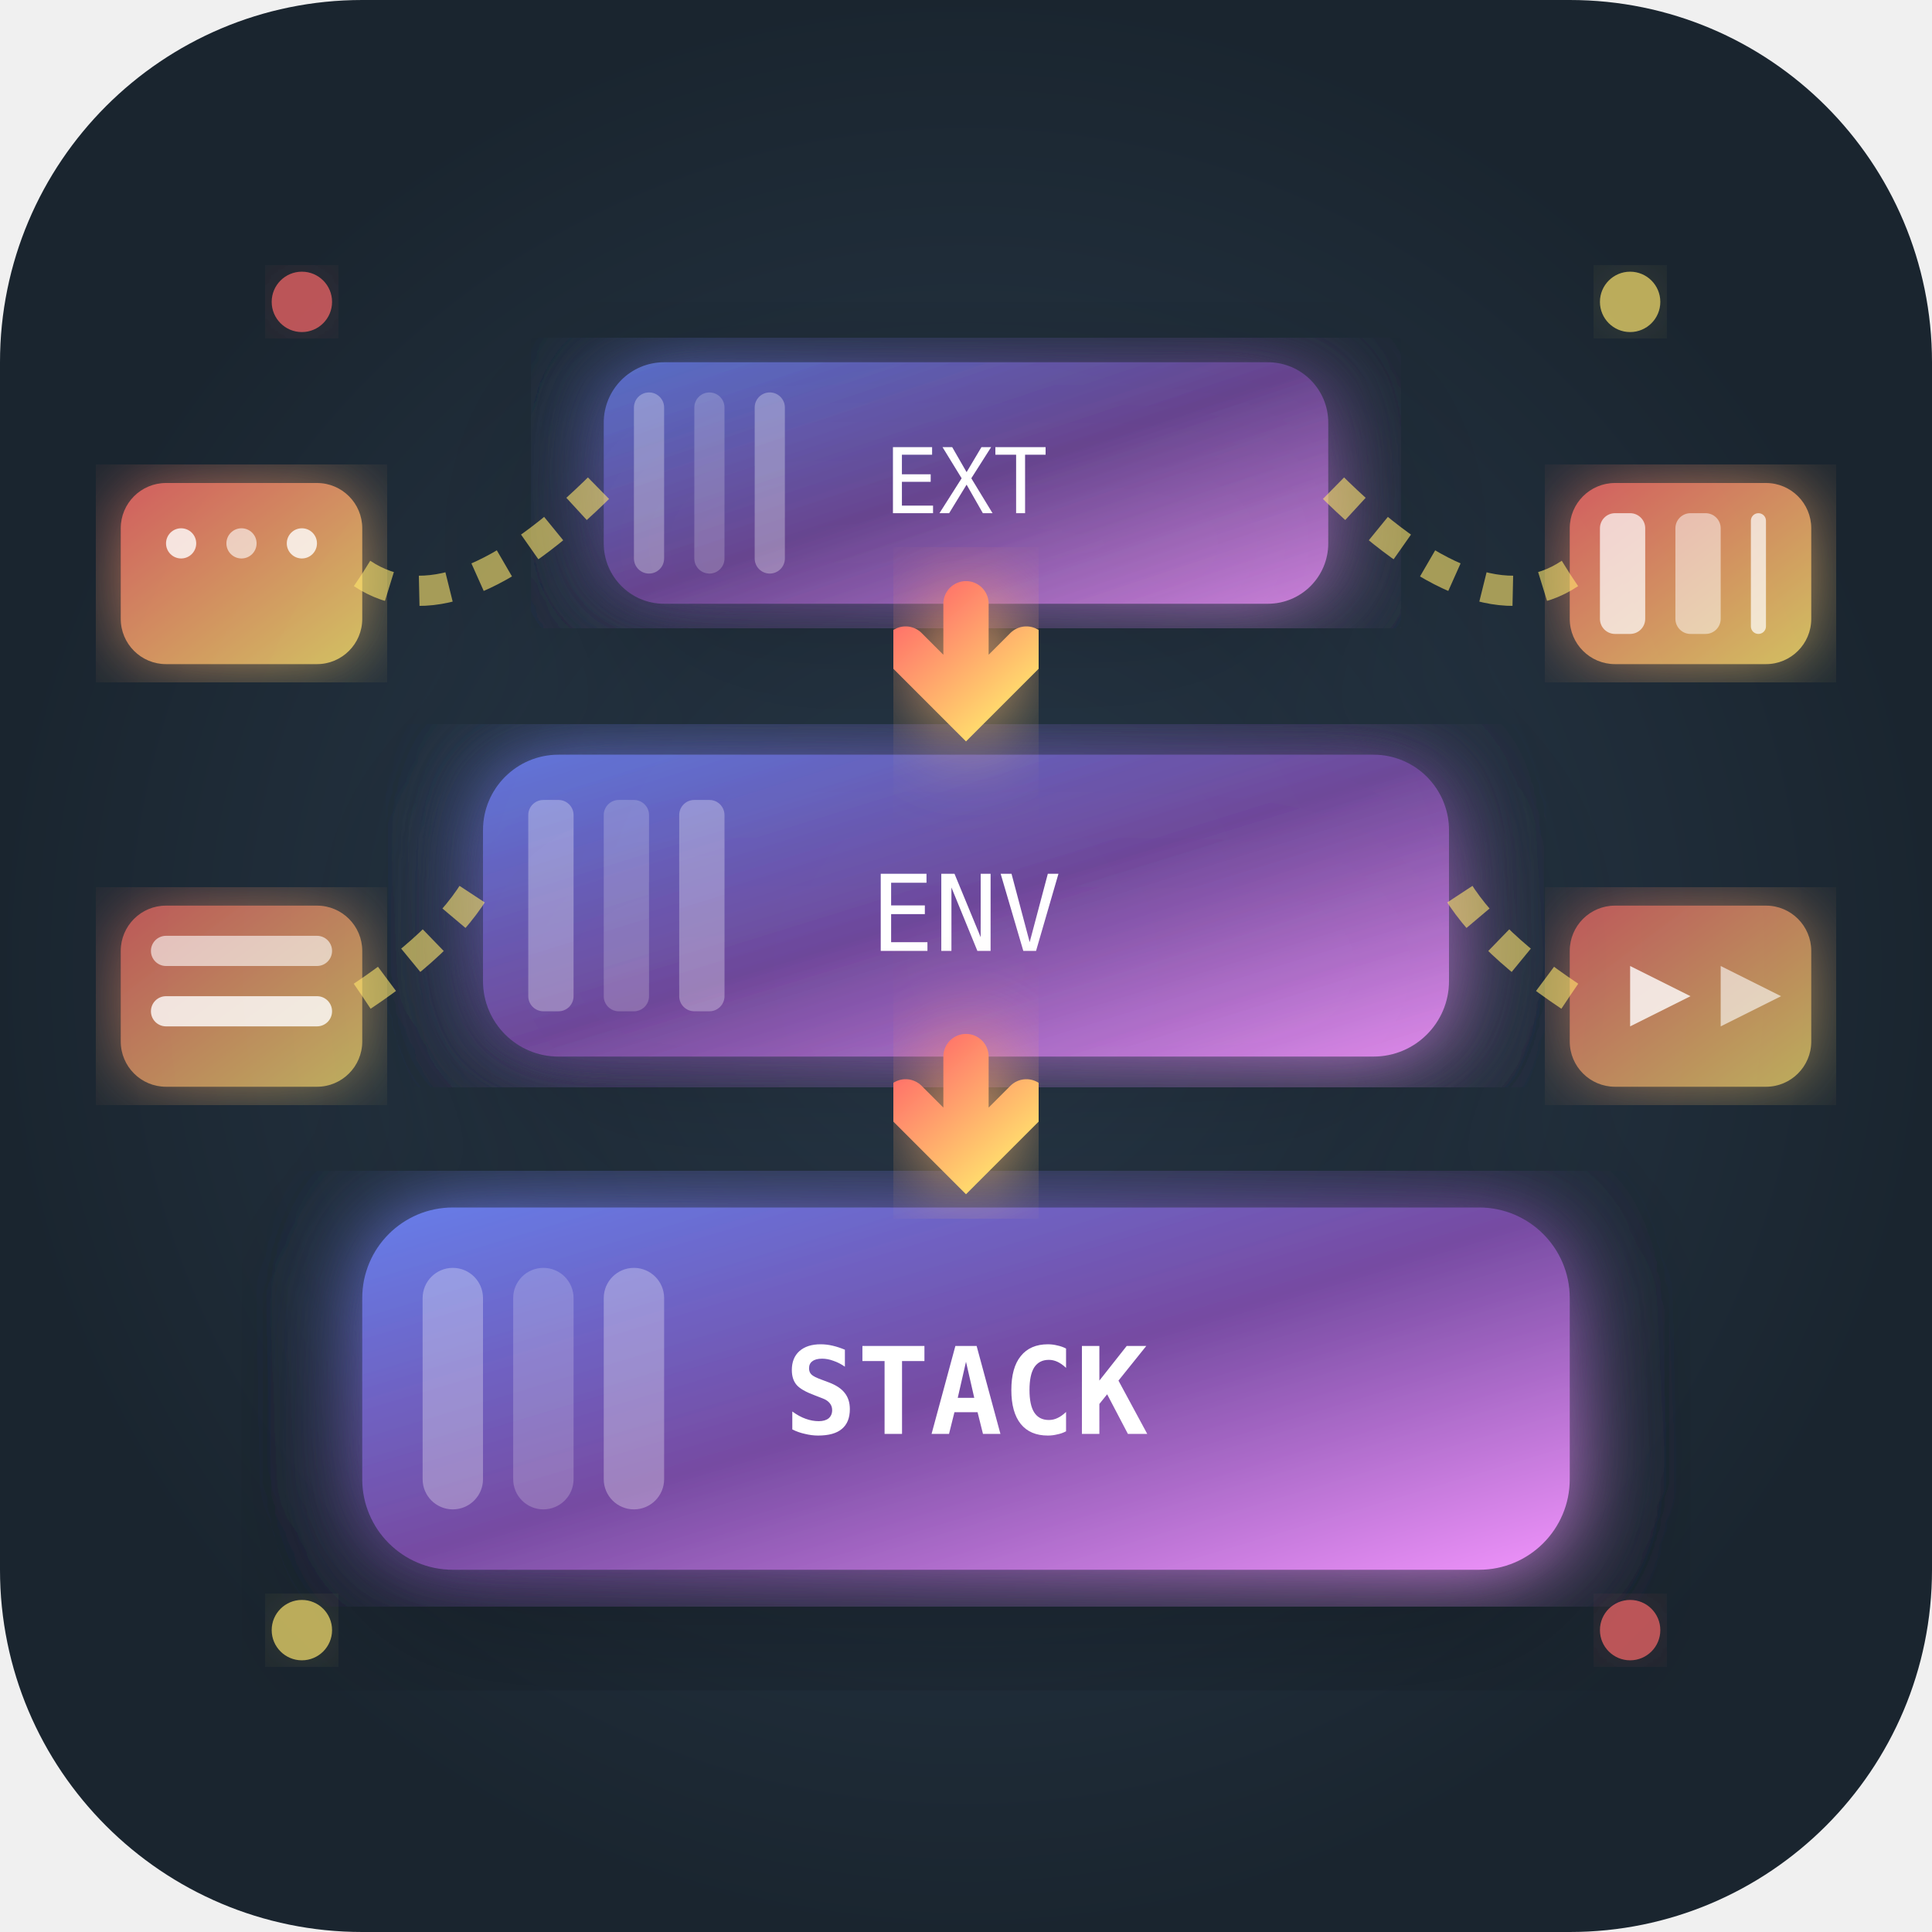
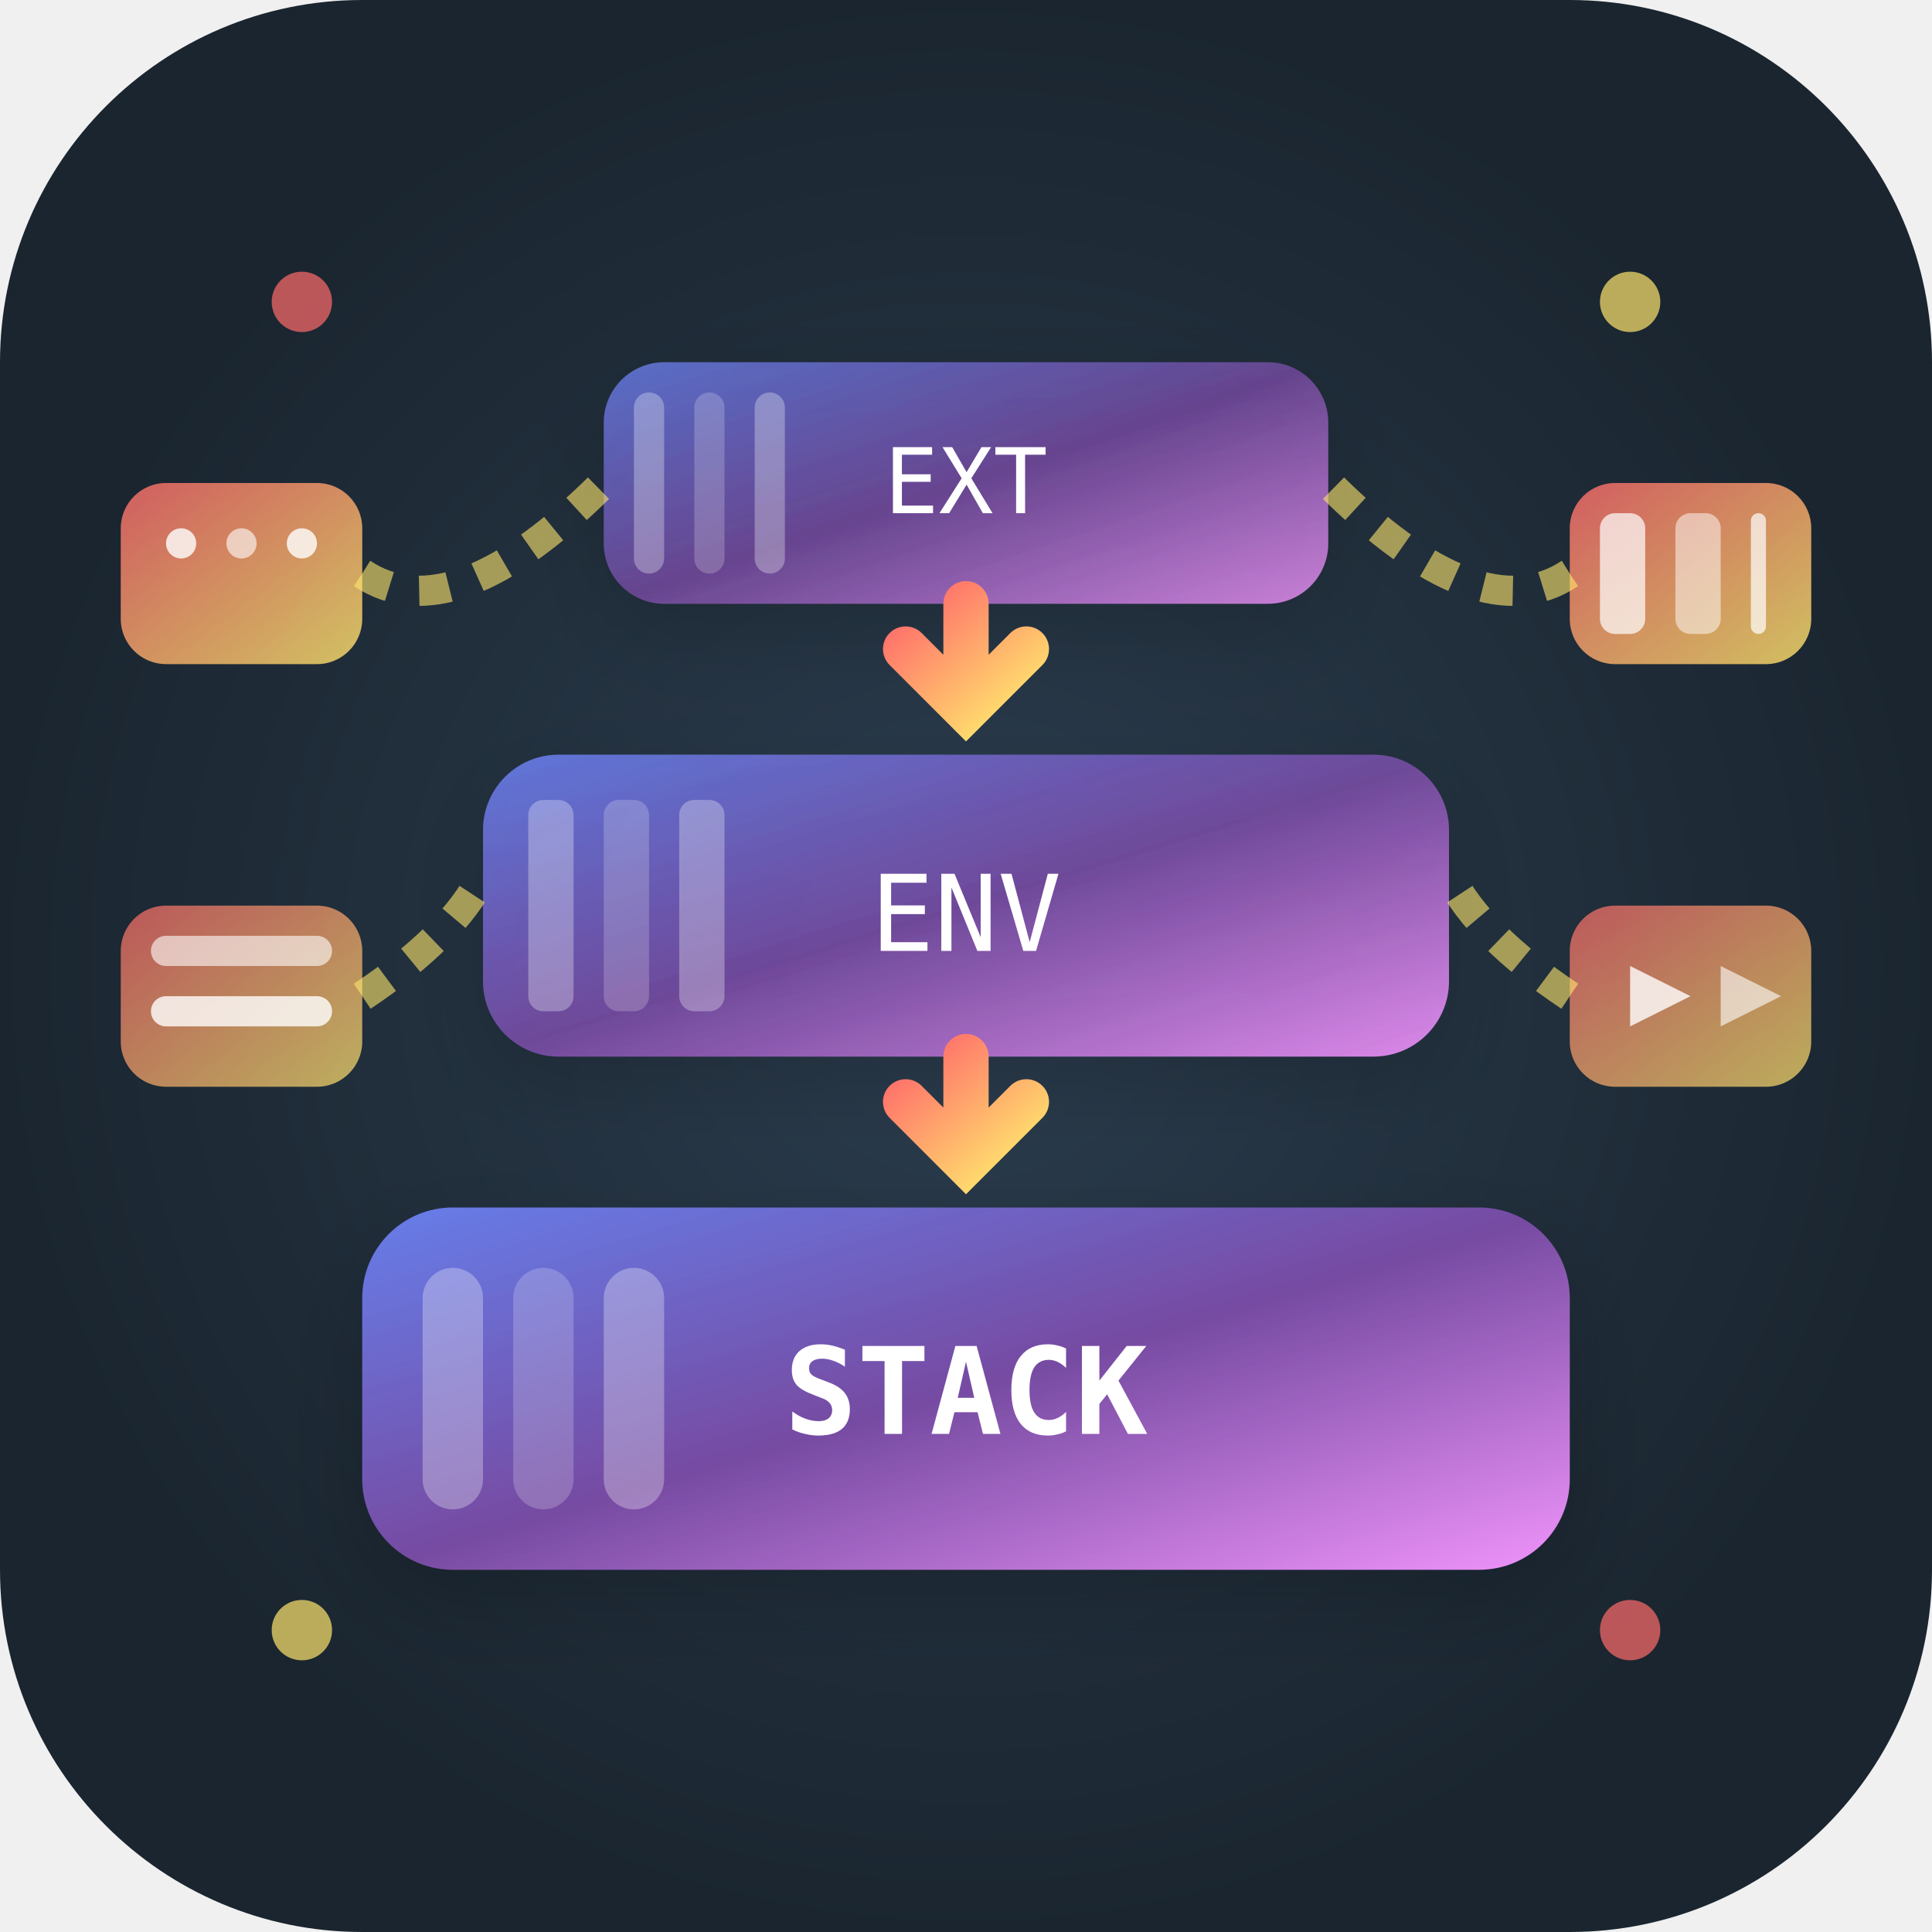
<svg xmlns="http://www.w3.org/2000/svg" width="128" height="128" viewBox="0 0 128 128">
  <defs>
    <linearGradient id="containerGradient" x1="0%" y1="0%" x2="100%" y2="100%">
      <stop offset="0%" style="stop-color:#667EEA;stop-opacity:1" />
      <stop offset="50%" style="stop-color:#764BA2;stop-opacity:1" />
      <stop offset="100%" style="stop-color:#F093FB;stop-opacity:1" />
    </linearGradient>
    <linearGradient id="accentGradient" x1="0%" y1="0%" x2="100%" y2="100%">
      <stop offset="0%" style="stop-color:#FF6B6B;stop-opacity:1" />
      <stop offset="100%" style="stop-color:#FFE66D;stop-opacity:1" />
    </linearGradient>
    <radialGradient id="backgroundGradient" cx="50%" cy="50%">
      <stop offset="0%" style="stop-color:#2C3E50;stop-opacity:1" />
      <stop offset="100%" style="stop-color:#1A252F;stop-opacity:1" />
    </radialGradient>
-     <filter id="glow">
-       <feGaussianBlur stdDeviation="3" result="coloredBlur" />
-       <feMerge>
-         <feMergeNode in="coloredBlur" />
-         <feMergeNode in="SourceGraphic" />
-       </feMerge>
-     </filter>
-     <filter id="shadow">
-       <feDropShadow dx="0" dy="4" stdDeviation="6" flood-opacity="0.3" />
+     <filter id="subtleShadow">
+       <feDropShadow dx="0" dy="2" stdDeviation="3" flood-opacity="0.2" />
    </filter>
  </defs>
  <rect width="128" height="128" rx="24" ry="24" fill="url(#backgroundGradient)" />
-   <g filter="url(#shadow)">
-     <rect x="24" y="80" width="80" height="24" rx="6" ry="6" fill="url(#containerGradient)" filter="url(#glow)" />
+   <g filter="url(#subtleShadow)">
+     <rect x="24" y="80" width="80" height="24" rx="6" ry="6" fill="url(#containerGradient)" />
    <rect x="28" y="84" width="4" height="16" rx="2" fill="rgba(255,255,255,0.3)" />
    <rect x="34" y="84" width="4" height="16" rx="2" fill="rgba(255,255,255,0.2)" />
    <rect x="40" y="84" width="4" height="16" rx="2" fill="rgba(255,255,255,0.3)" />
    <text x="64" y="95" text-anchor="middle" fill="white" font-family="monospace" font-size="8" font-weight="bold">STACK</text>
-     <rect x="32" y="50" width="64" height="20" rx="5" ry="5" fill="url(#containerGradient)" filter="url(#glow)" opacity="0.9" />
+     <rect x="32" y="50" width="64" height="20" rx="5" ry="5" fill="url(#containerGradient)" opacity="0.9" />
    <rect x="35" y="53" width="3" height="14" rx="1" fill="rgba(255,255,255,0.3)" />
    <rect x="40" y="53" width="3" height="14" rx="1" fill="rgba(255,255,255,0.2)" />
    <rect x="45" y="53" width="3" height="14" rx="1" fill="rgba(255,255,255,0.3)" />
    <text x="64" y="63" text-anchor="middle" fill="white" font-family="monospace" font-size="7">ENV</text>
-     <rect x="40" y="24" width="48" height="16" rx="4" ry="4" fill="url(#containerGradient)" filter="url(#glow)" opacity="0.8" />
+     <rect x="40" y="24" width="48" height="16" rx="4" ry="4" fill="url(#containerGradient)" opacity="0.8" />
    <rect x="42" y="26" width="2" height="12" rx="1" fill="rgba(255,255,255,0.3)" />
    <rect x="46" y="26" width="2" height="12" rx="1" fill="rgba(255,255,255,0.2)" />
    <rect x="50" y="26" width="2" height="12" rx="1" fill="rgba(255,255,255,0.3)" />
    <text x="64" y="34" text-anchor="middle" fill="white" font-family="monospace" font-size="6">EXT</text>
  </g>
-   <g stroke="url(#accentGradient)" stroke-width="3" fill="none" filter="url(#glow)">
+   <g stroke="url(#accentGradient)" stroke-width="3" fill="none">
    <path d="M 64 40 L 64 47 M 60 43 L 64 47 L 68 43" stroke-linecap="round" />
    <path d="M 64 70 L 64 77 M 60 73 L 64 77 L 68 73" stroke-linecap="round" />
  </g>
-   <rect x="8" y="32" width="16" height="12" rx="3" fill="url(#accentGradient)" opacity="0.8" filter="url(#glow)" />
+   <rect x="8" y="32" width="16" height="12" rx="3" fill="url(#accentGradient)" opacity="0.8" />
  <circle cx="12" cy="36" r="1" fill="white" opacity="0.8" />
  <circle cx="16" cy="36" r="1" fill="white" opacity="0.6" />
  <circle cx="20" cy="36" r="1" fill="white" opacity="0.8" />
-   <rect x="8" y="60" width="16" height="12" rx="3" fill="url(#accentGradient)" opacity="0.7" filter="url(#glow)" />
+   <rect x="8" y="60" width="16" height="12" rx="3" fill="url(#accentGradient)" opacity="0.7" />
  <rect x="10" y="62" width="12" height="2" rx="1" fill="white" opacity="0.6" />
  <rect x="10" y="66" width="12" height="2" rx="1" fill="white" opacity="0.8" />
-   <rect x="104" y="32" width="16" height="12" rx="3" fill="url(#accentGradient)" opacity="0.8" filter="url(#glow)" />
+   <rect x="104" y="32" width="16" height="12" rx="3" fill="url(#accentGradient)" opacity="0.8" />
  <rect x="106" y="34" width="3" height="8" rx="1" fill="white" opacity="0.7" />
  <rect x="111" y="34" width="3" height="8" rx="1" fill="white" opacity="0.5" />
  <rect x="116" y="34" width="1" height="8" rx="0.5" fill="white" opacity="0.7" />
-   <rect x="104" y="60" width="16" height="12" rx="3" fill="url(#accentGradient)" opacity="0.7" filter="url(#glow)" />
+   <rect x="104" y="60" width="16" height="12" rx="3" fill="url(#accentGradient)" opacity="0.7" />
  <polygon points="108,64 112,66 108,68" fill="white" opacity="0.8" />
  <polygon points="114,64 118,66 114,68" fill="white" opacity="0.6" />
  <path d="M 24 38 Q 30 42 40 32" stroke="#FFE66D" stroke-width="2" opacity="0.6" fill="none" stroke-dasharray="2,2" />
  <path d="M 104 38 Q 98 42 88 32" stroke="#FFE66D" stroke-width="2" opacity="0.6" fill="none" stroke-dasharray="2,2" />
  <path d="M 24 66 Q 30 62 32 58" stroke="#FFE66D" stroke-width="2" opacity="0.6" fill="none" stroke-dasharray="2,2" />
  <path d="M 104 66 Q 98 62 96 58" stroke="#FFE66D" stroke-width="2" opacity="0.6" fill="none" stroke-dasharray="2,2" />
-   <circle cx="20" cy="20" r="2" fill="#FF6B6B" opacity="0.7" filter="url(#glow)" />
-   <circle cx="108" cy="20" r="2" fill="#FFE66D" opacity="0.7" filter="url(#glow)" />
-   <circle cx="20" cy="108" r="2" fill="#FFE66D" opacity="0.7" filter="url(#glow)" />
-   <circle cx="108" cy="108" r="2" fill="#FF6B6B" opacity="0.7" filter="url(#glow)" />
+   <circle cx="20" cy="20" r="2" fill="#FF6B6B" opacity="0.7" />
+   <circle cx="108" cy="20" r="2" fill="#FFE66D" opacity="0.7" />
+   <circle cx="20" cy="108" r="2" fill="#FFE66D" opacity="0.7" />
+   <circle cx="108" cy="108" r="2" fill="#FF6B6B" opacity="0.7" />
</svg>
